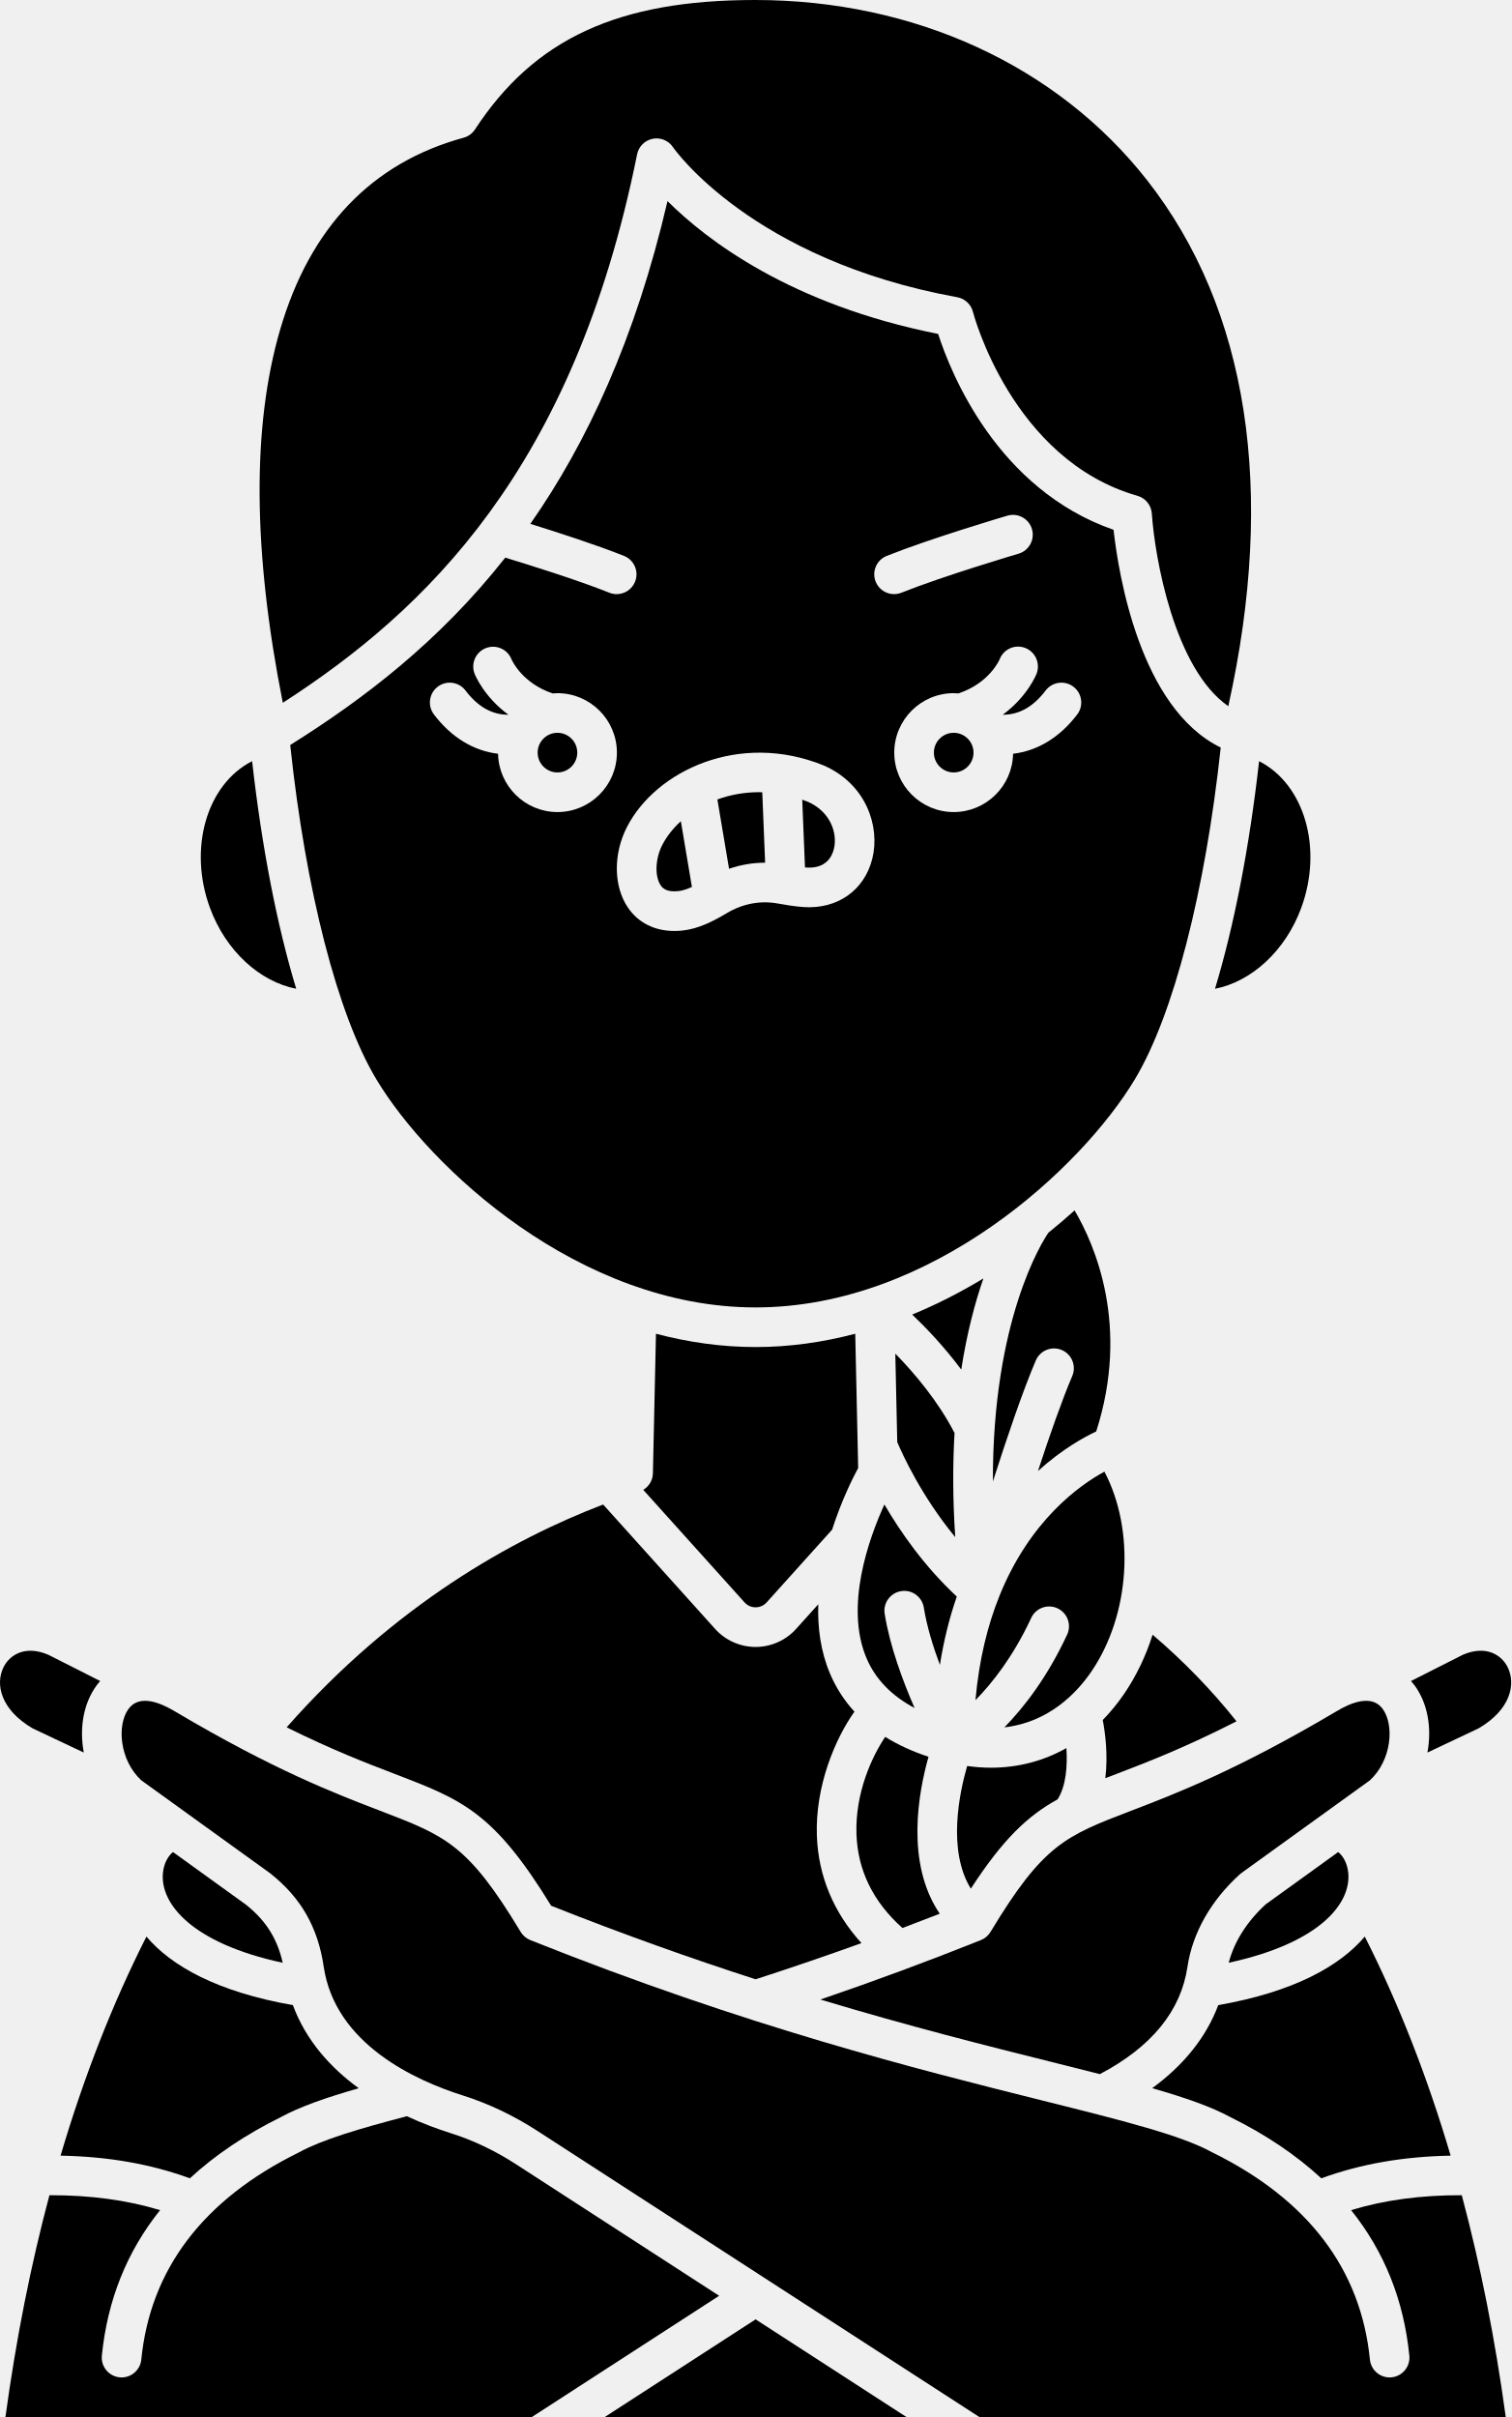
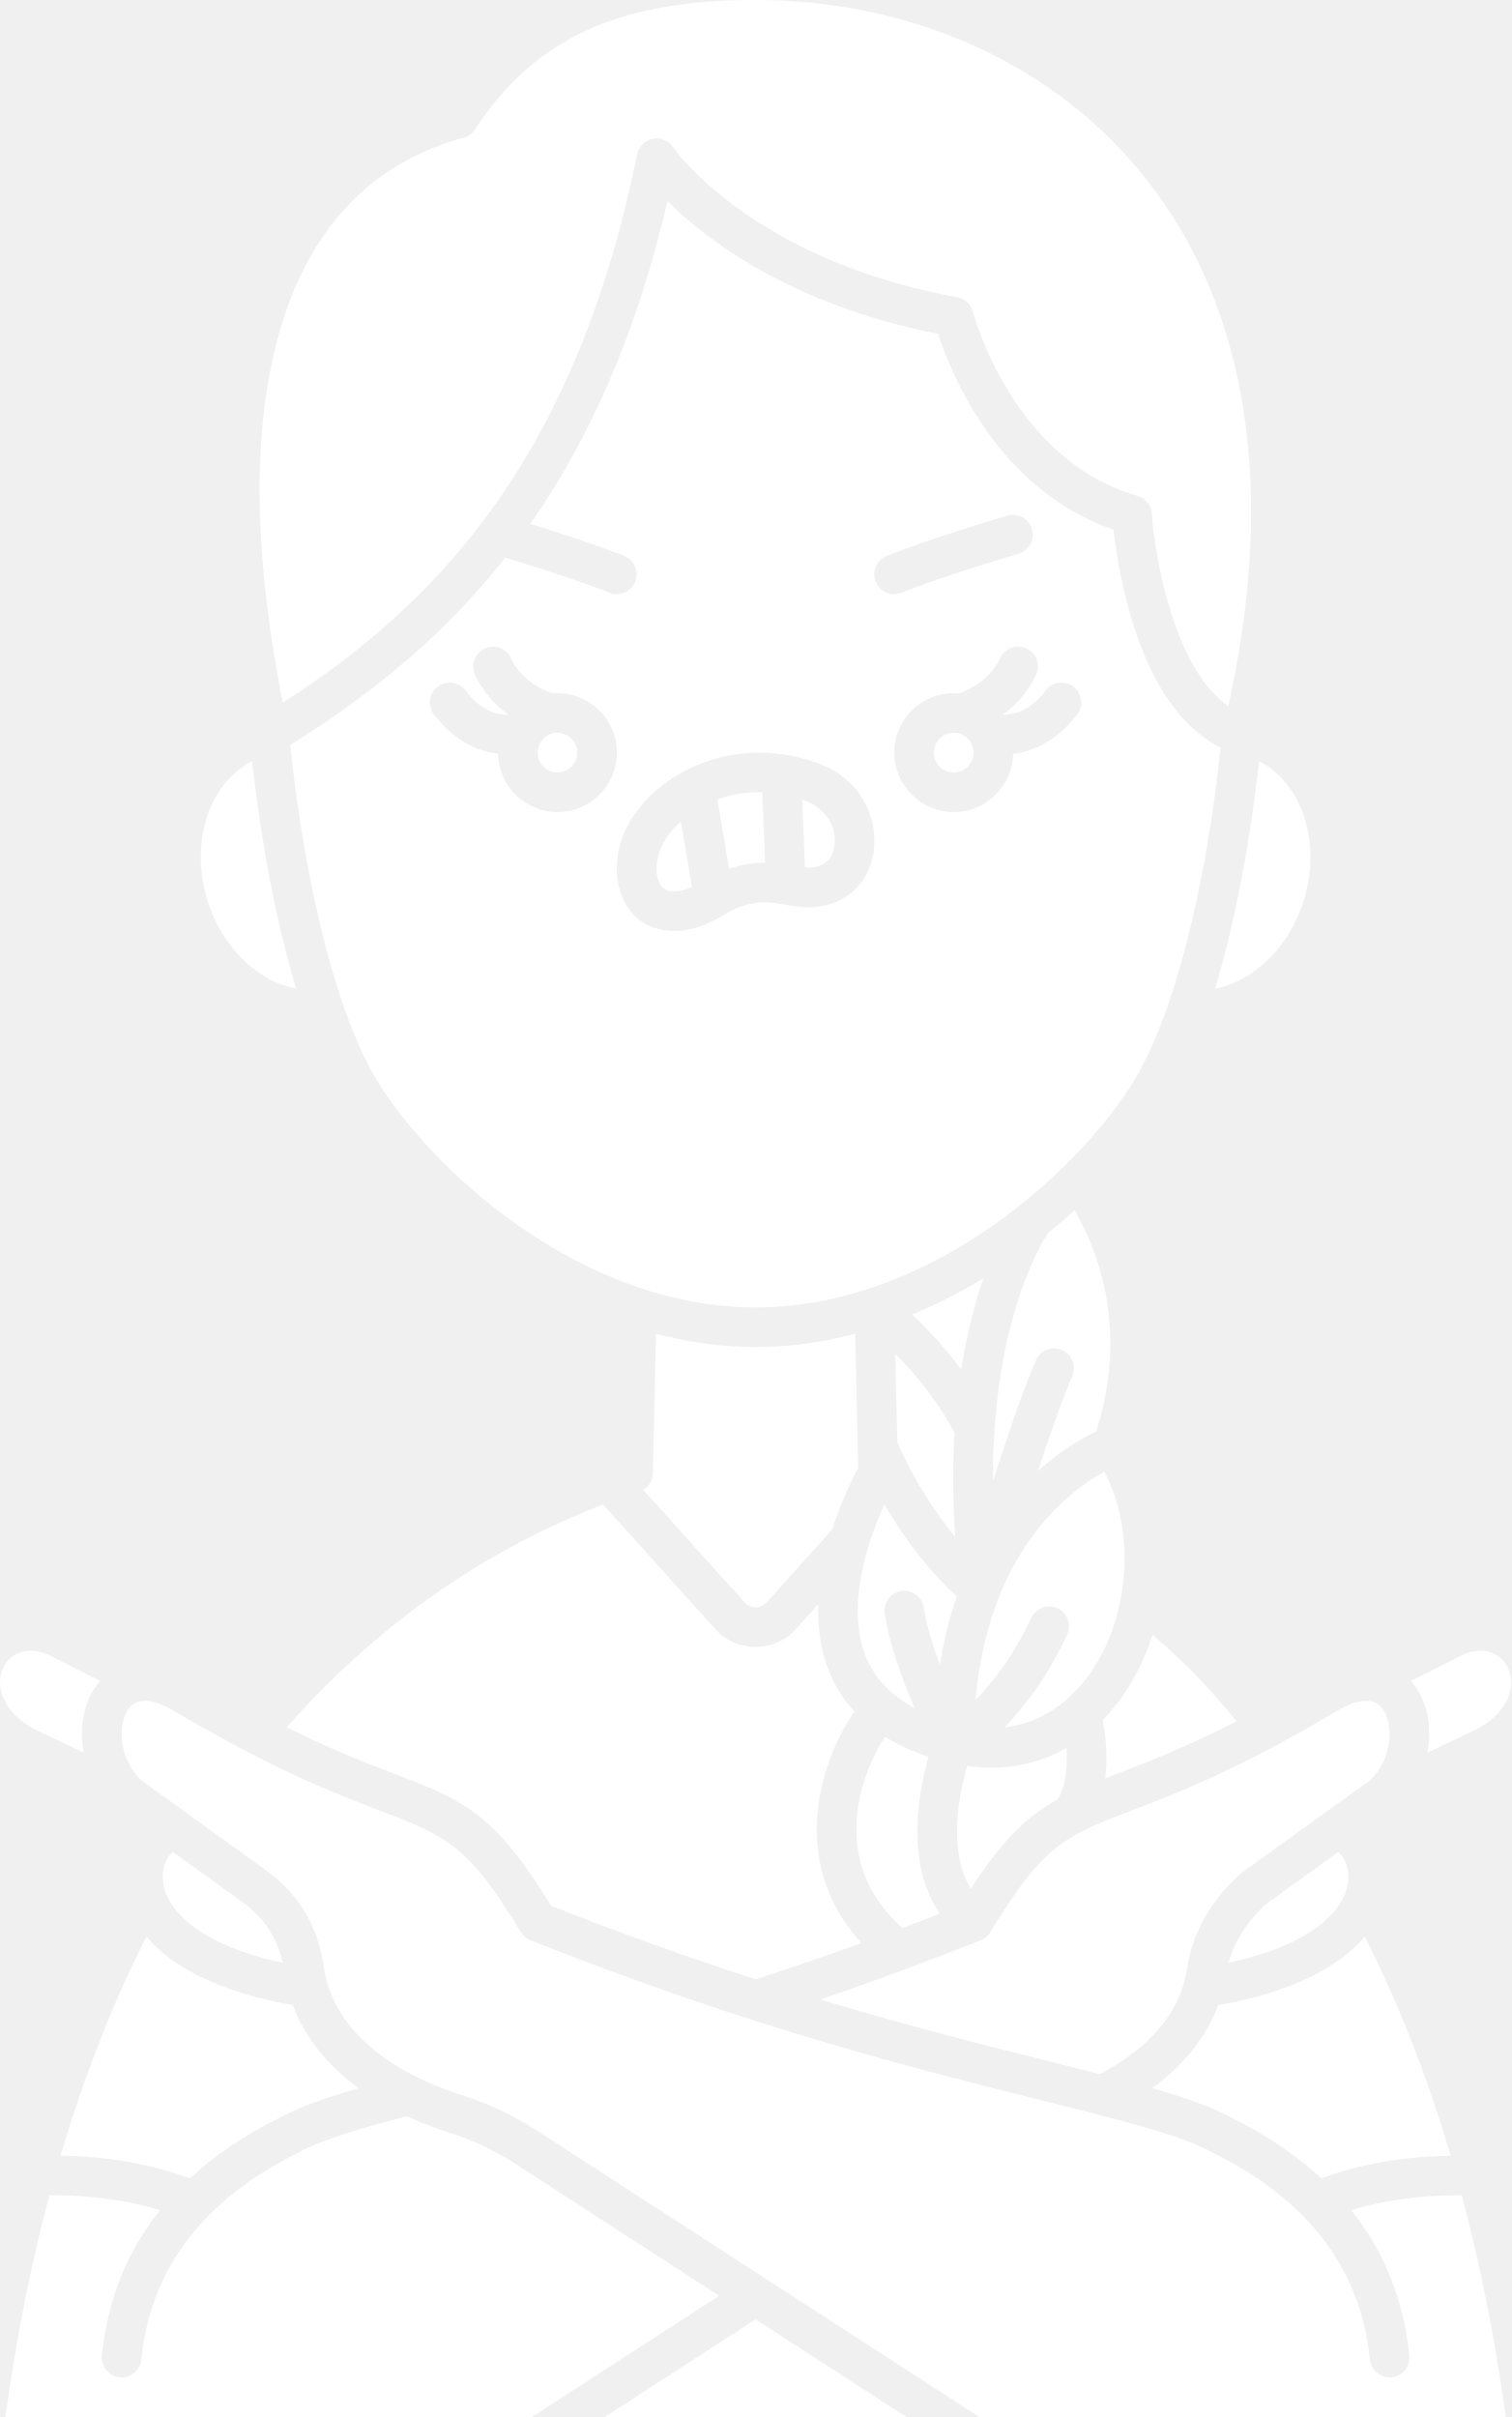
- <svg xmlns="http://www.w3.org/2000/svg" version="1.1" x="0px" y="0px" viewBox="0 0 305.088 487.932" style="enable-background:new 0 0 305.088 487.932;" xml:space="preserve">
+ <svg xmlns="http://www.w3.org/2000/svg" version="1.1" fill="#FFFFFF" x="0px" y="0px" viewBox="0 0 305.088 487.932" style="enable-background:new 0 0 305.088 487.932;" xml:space="preserve">
  <g>
    <path d="M136.915,179.9c0.859-0.089,1.809-0.413,2.772-0.849l-2.231-13.27c-1.569,1.432-2.851,3.054-3.752,4.797   c-1.419,2.748-1.56,6.325-0.32,8.143C133.654,179.115,134.367,180.166,136.915,179.9z" />
    <path d="M124.497,119.941c-0.494,0-0.996-0.092-1.482-0.287c-6.413-2.562-16.315-5.655-21.007-7.083   c-13.401,17.004-28.634,28.572-43.417,37.83c3.112,29.341,9.563,54.442,17.384,67.477c10.684,17.807,40.92,46.058,76.57,46.058   s65.886-28.25,76.57-46.058c7.776-12.96,14.199-37.847,17.331-66.971c-16.334-7.965-20.652-35.12-21.635-43.953   c-23.526-8.184-32.897-31.733-35.413-39.54c-29.774-5.928-46.725-18.932-54.639-26.817c-6.477,27.798-16.246,48.775-27.692,65.158   c5.267,1.634,13.253,4.209,18.916,6.471c2.052,0.819,3.05,3.147,2.23,5.198C127.588,118.989,126.085,119.941,124.497,119.941z    M112.541,163.934c-6.538,0-11.863-5.259-11.988-11.767c-4.948-0.59-9.419-3.296-12.945-7.932   c-1.337-1.758-0.996-4.268,0.762-5.605c1.759-1.337,4.268-0.997,5.605,0.762c2.509,3.299,5.364,4.912,8.673,4.898   c-4.937-3.613-6.732-8.015-6.833-8.271c-0.804-2.058,0.213-4.377,2.271-5.182c2.046-0.797,4.35,0.201,5.166,2.232   c0.118,0.276,2.158,4.843,8.319,6.914c0.321-0.026,0.643-0.049,0.971-0.049c6.617,0,12,5.383,12,12   S119.158,163.934,112.541,163.934z M211.104,139.392c1.337-1.759,3.846-2.1,5.605-0.762c1.758,1.337,2.1,3.847,0.762,5.605   c-3.526,4.636-7.997,7.342-12.945,7.932c-0.125,6.509-5.45,11.767-11.988,11.767c-6.617,0-12-5.383-12-12s5.383-12,12-12   c0.327,0,0.649,0.023,0.97,0.049c6.214-2.089,8.236-6.717,8.322-6.921c0.804-2.057,3.114-3.053,5.172-2.248   c2.058,0.804,3.065,3.146,2.262,5.204c-0.1,0.256-1.895,4.658-6.832,8.271C205.741,144.303,208.595,142.691,211.104,139.392z    M179.015,112.226c8.956-3.578,23.73-7.939,24.354-8.123c2.116-0.625,4.343,0.587,4.967,2.707c0.624,2.119-0.588,4.343-2.707,4.967   c-0.149,0.044-15.041,4.44-23.646,7.877c-0.486,0.194-0.989,0.287-1.483,0.287c-1.588,0-3.09-0.952-3.715-2.517   C175.965,115.373,176.963,113.045,179.015,112.226z M166.287,154.521c0.041,0.017,0.081,0.034,0.12,0.051   c8.489,3.778,11.306,12.296,9.702,18.758c-1.591,6.408-7.047,10.248-13.88,9.782c-1.86-0.127-3.67-0.438-5.221-0.72   c-3.511-0.636-7.064,0.035-10.271,1.946c-2.73,1.626-5.709,3.178-8.998,3.519c-0.542,0.056-1.072,0.084-1.591,0.084   c-3.987,0-7.276-1.641-9.372-4.712c-2.93-4.296-3.002-10.855-0.18-16.322C132.45,155.571,149.288,147.611,166.287,154.521z" />
    <path d="M154.468,174.16l-0.577-14.221c-0.226-0.006-0.453-0.016-0.677-0.016c-2.985,0-5.815,0.537-8.384,1.466l2.353,13.992   C149.549,174.573,151.994,174.152,154.468,174.16z" />
    <path d="M225.447,358.092c6.066-2.323,13.682-5.243,24.187-10.601c-5.016-6.308-10.695-12.155-16.942-17.481   c-1.357,4.281-3.294,8.36-5.811,12.03c-1.308,1.907-2.732,3.631-4.251,5.182c0.507,2.677,1.088,7.153,0.514,11.755   C223.889,358.689,224.654,358.396,225.447,358.092z" />
    <path d="M193.163,322.309c-6.555-6.096-11.378-13.035-14.615-18.596c-3.137,6.885-8.073,20.58-3.595,31.073   c1.794,4.205,5.045,7.552,9.689,10.019c-2.359-5.403-4.988-12.456-6.038-19.012c-0.35-2.182,1.136-4.233,3.317-4.582   c2.179-0.357,4.232,1.136,4.583,3.316c0.605,3.777,1.852,7.836,3.249,11.581C190.557,331.016,191.727,326.429,193.163,322.309z" />
    <path d="M178.712,350.633c-2.602,3.85-6.102,11.234-5.803,19.68c0.258,7.295,3.383,13.642,9.278,18.903   c2.51-0.944,5.02-1.905,7.532-2.885c-6.994-10.287-4.26-24.656-2.264-31.682C184.188,353.574,181.276,352.231,178.712,350.633z" />
    <path d="M162.772,175.131c3.984,0.274,5.198-2.22,5.572-3.728c0.798-3.213-0.711-7.497-5.133-9.496   c-0.418-0.169-0.836-0.325-1.253-0.471l0.555,13.672C162.599,175.114,162.686,175.125,162.772,175.131z" />
    <path d="M288.176,353.795l10.33-4.884c6.444-3.764,7.59-8.917,5.855-12.375c-1.208-2.407-4.287-4.491-9-2.495l-10.5,5.315   c0.291,0.325,0.529,0.622,0.708,0.864C288.296,343.922,289.079,348.936,288.176,353.795z" />
    <path d="M192.538,147.935c-2.206,0-4,1.794-4,4s1.794,4,4,4s4-1.794,4-4S194.744,147.935,192.538,147.935z" />
    <path d="M272.208,378.221c-0.175-2.168-1.189-3.698-2.056-4.331l-14.624,10.549c-3.776,3.446-6.371,7.565-7.47,11.788   C266.499,392.244,272.695,384.263,272.208,378.221z" />
    <path d="M172.66,269.251c-6.458,1.702-13.188,2.685-20.116,2.685c-6.927,0-13.657-0.983-20.115-2.685l-0.617,28.181   c-0.03,1.393-0.787,2.636-1.947,3.332l20.449,22.721c0.778,0.864,1.731,0.993,2.23,0.993s1.452-0.129,2.23-0.993l13.22-14.688   c1.883-5.878,4.197-10.475,5.26-12.446L172.66,269.251z" />
    <path d="M232.61,421.551c6.639,1.902,11.922,3.745,15.776,5.839c7.174,3.541,13.297,7.668,18.369,12.357   c7.877-2.882,16.478-4.396,26.109-4.575c-4.717-15.953-10.5-30.729-17.336-44.228c-4.998,5.928-14.322,11.173-29.58,13.841   C243.537,411.215,239.026,416.869,232.61,421.551z" />
    <path d="M199.97,390.008c-0.45,0.746-1.132,1.325-1.941,1.648c-10.814,4.32-21.508,8.279-32.408,11.999   c18.092,5.451,33.696,9.361,46.748,12.623c3.423,0.855,6.641,1.661,9.674,2.437c10.419-5.474,16.378-12.761,17.692-21.683   c1.001-6.797,4.765-13.432,10.598-18.681c0.107-0.097,0.219-0.188,0.336-0.271l25.885-18.672c4.38-4.021,5.004-11.146,2.576-14.441   c-2.166-2.938-6.304-1.326-9.394,0.545c-19.976,11.834-32.374,16.583-41.426,20.051   C215.084,370.629,210.629,372.335,199.97,390.008z" />
    <path d="M112.541,147.935c-2.206,0-4,1.794-4,4s1.794,4,4,4s4-1.794,4-4S114.747,147.935,112.541,147.935z" />
    <path d="M49.667,384.516L34.936,373.89c-0.866,0.634-1.881,2.163-2.056,4.331c-0.487,6.047,5.719,14.034,24.192,18.014   C55.987,391.362,53.656,387.685,49.667,384.516z" />
    <path d="M272.769,446.17c6.703,8.358,10.639,18.171,11.756,29.375c0.219,2.198-1.386,4.157-3.584,4.377   c-2.199,0.221-4.157-1.386-4.377-3.584c-1.818-18.249-12.513-32.315-31.787-41.808c-0.052-0.025-0.103-0.052-0.153-0.08   c-6.275-3.433-17.987-6.359-34.197-10.411c-25.149-6.285-59.593-14.894-103.367-32.383c-0.81-0.323-1.491-0.902-1.941-1.648   c-10.66-17.673-15.114-19.379-28.339-24.445c-9.052-3.468-21.45-8.217-41.393-20.031c-3.122-1.891-7.261-3.504-9.427-0.564   c-2.429,3.296-1.804,10.421,2.576,14.442l25.885,18.671c0.047,0.034,0.094,0.069,0.139,0.104c6.19,4.889,9.62,10.878,10.794,18.848   c2.302,15.626,18.563,22.98,28.051,25.975c5.2,1.641,10.28,4.055,15.097,7.174l89.208,57.751h106.278   c-2.144-15.76-5.116-30.693-8.875-44.773C286.876,443.133,279.497,444.129,272.769,446.17z" />
    <path d="M59.798,199.606c-3.869-12.796-6.936-28.502-8.9-45.943c-9.125,4.643-12.949,17.542-8.51,29.615   C45.578,191.955,52.44,198.175,59.798,199.606z" />
    <path d="M180.75,273.265l0.391,17.851c0.974,2.31,4.822,10.847,11.706,19.19c-0.514-7.717-0.51-14.717-0.138-21.015   C189.372,282.828,184.62,277.219,180.75,273.265z" />
    <path d="M104.155,436.896c-4.215-2.729-8.642-4.835-13.157-6.26c-2.618-0.826-5.673-1.947-8.855-3.424   c-9.74,2.539-17.166,4.77-21.679,7.239c-0.05,0.028-0.101,0.055-0.152,0.08c-19.274,9.492-29.969,23.559-31.787,41.808   c-0.206,2.063-1.945,3.604-3.976,3.604c-0.133,0-0.267-0.006-0.401-0.02c-2.198-0.22-3.803-2.179-3.584-4.377   c1.117-11.204,5.053-21.018,11.756-29.375c-6.728-2.041-14.107-3.036-22.342-3.01c-3.76,14.08-6.733,29.013-8.877,44.773h106.277   l37.806-24.475L104.155,436.896z" />
    <path d="M128.623,31.152c0.319-1.585,1.562-2.822,3.148-3.134c0.258-0.051,0.518-0.076,0.774-0.076c1.32,0,2.577,0.655,3.328,1.781   c0.146,0.214,15.814,22.725,57.387,30.283c1.546,0.281,2.784,1.441,3.165,2.965c0.074,0.292,7.837,29.872,33.219,37.124   c1.622,0.464,2.779,1.896,2.892,3.579c0.605,8.903,4.541,31.339,15.438,38.888c9.671-43.5,4.033-80.138-16.401-106.192   C213.443,13.257,184.604,0,152.45,0c-27.664,0-44.578,7.815-56.558,26.131c-0.535,0.818-1.351,1.411-2.293,1.669   c-18.532,5.066-30.988,18.08-37.024,38.678c-5.725,19.538-5.546,44.881,0.522,75.397C85.84,123.318,115.791,94.841,128.623,31.152z   " />
    <path d="M29.563,390.948c-6.836,13.499-12.619,28.274-17.336,44.224c9.629,0.179,18.23,1.693,26.106,4.575   c5.072-4.689,11.194-8.815,18.368-12.356c3.864-2.101,9.045-3.918,15.722-5.829c-5.6-4.075-10.614-9.537-13.298-16.779   C43.88,402.115,34.561,396.873,29.563,390.948z" />
    <path d="M6.583,348.912l10.33,4.884c-0.903-4.86-0.12-9.874,2.608-13.574c0.179-0.242,0.416-0.54,0.707-0.864l-10.5-5.316   c-4.713-1.992-7.793,0.089-9,2.495C-1.008,339.995,0.139,345.148,6.583,348.912z" />
    <path d="M198.533,258.083c-4.533,2.745-9.339,5.217-14.37,7.291c2.842,2.708,6.473,6.513,9.898,11.111   C195.218,269.032,196.856,262.912,198.533,258.083z" />
    <path d="M213.516,363.243c1.734-2.745,2.009-6.817,1.772-10.346c-4.618,2.605-9.771,3.959-15.241,3.96   c-1.572,0-3.171-0.124-4.789-0.349c-1.589,5.485-4.017,17.036,0.737,24.766C202.534,371.216,207.499,366.555,213.516,363.243z" />
    <path d="M209.548,296.962c4.86-4.396,9.322-6.85,11.76-7.988c6.864-21.357-0.292-37.708-4.367-44.623   c-1.688,1.525-3.459,3.031-5.294,4.512c-1.232,1.807-11.285,17.581-11.197,50.215c2.783-8.709,6.004-18.205,8.664-24.433   c0.868-2.03,3.216-2.976,5.25-2.107c2.031,0.868,2.975,3.219,2.107,5.25C214.387,282.667,211.89,289.816,209.548,296.962z" />
    <path d="M220.283,337.515c7.943-11.581,8.905-28.642,2.681-40.423c-4.976,2.702-15.04,9.795-21.213,25.135   c-0.005,0.018-0.015,0.051-0.016,0.056c-0.005,0.017-0.016,0.026-0.022,0.041c-2.3,5.745-4.049,12.642-4.783,20.895   c3.406-3.46,7.637-8.815,11.254-16.597c0.931-2.005,3.308-2.875,5.313-1.941c2.003,0.931,2.873,3.31,1.941,5.313   c-4.013,8.635-8.725,14.685-12.667,18.716C211.808,347.685,217.429,341.677,220.283,337.515z" />
    <polygon points="122.098,487.932 182.99,487.932 152.545,468.222  " />
    <path d="M262.701,183.279c4.439-12.072,0.615-24.971-8.509-29.615c-1.964,17.44-5.031,33.146-8.9,45.942   C252.65,198.176,259.511,191.956,262.701,183.279z" />
    <path d="M79.642,358.092c13.631,5.222,19.996,7.659,31.625,26.629c14.851,5.9,28.592,10.749,41.271,14.849   c7.229-2.337,14.325-4.761,21.377-7.306c-5.62-6.17-8.714-13.55-9.001-21.666c-0.354-9.999,3.679-19.566,7.585-25.058   c-2.062-2.249-3.705-4.795-4.915-7.639c-1.918-4.507-2.539-9.325-2.384-14.041l-4.48,4.977c-2.083,2.314-5.063,3.642-8.176,3.642   s-6.094-1.327-8.176-3.642l-22.603-25.114c-18.281,6.992-42.036,20.191-63.893,44.983   C67.135,353.297,74.051,355.951,79.642,358.092z" />
  </g>
</svg>
